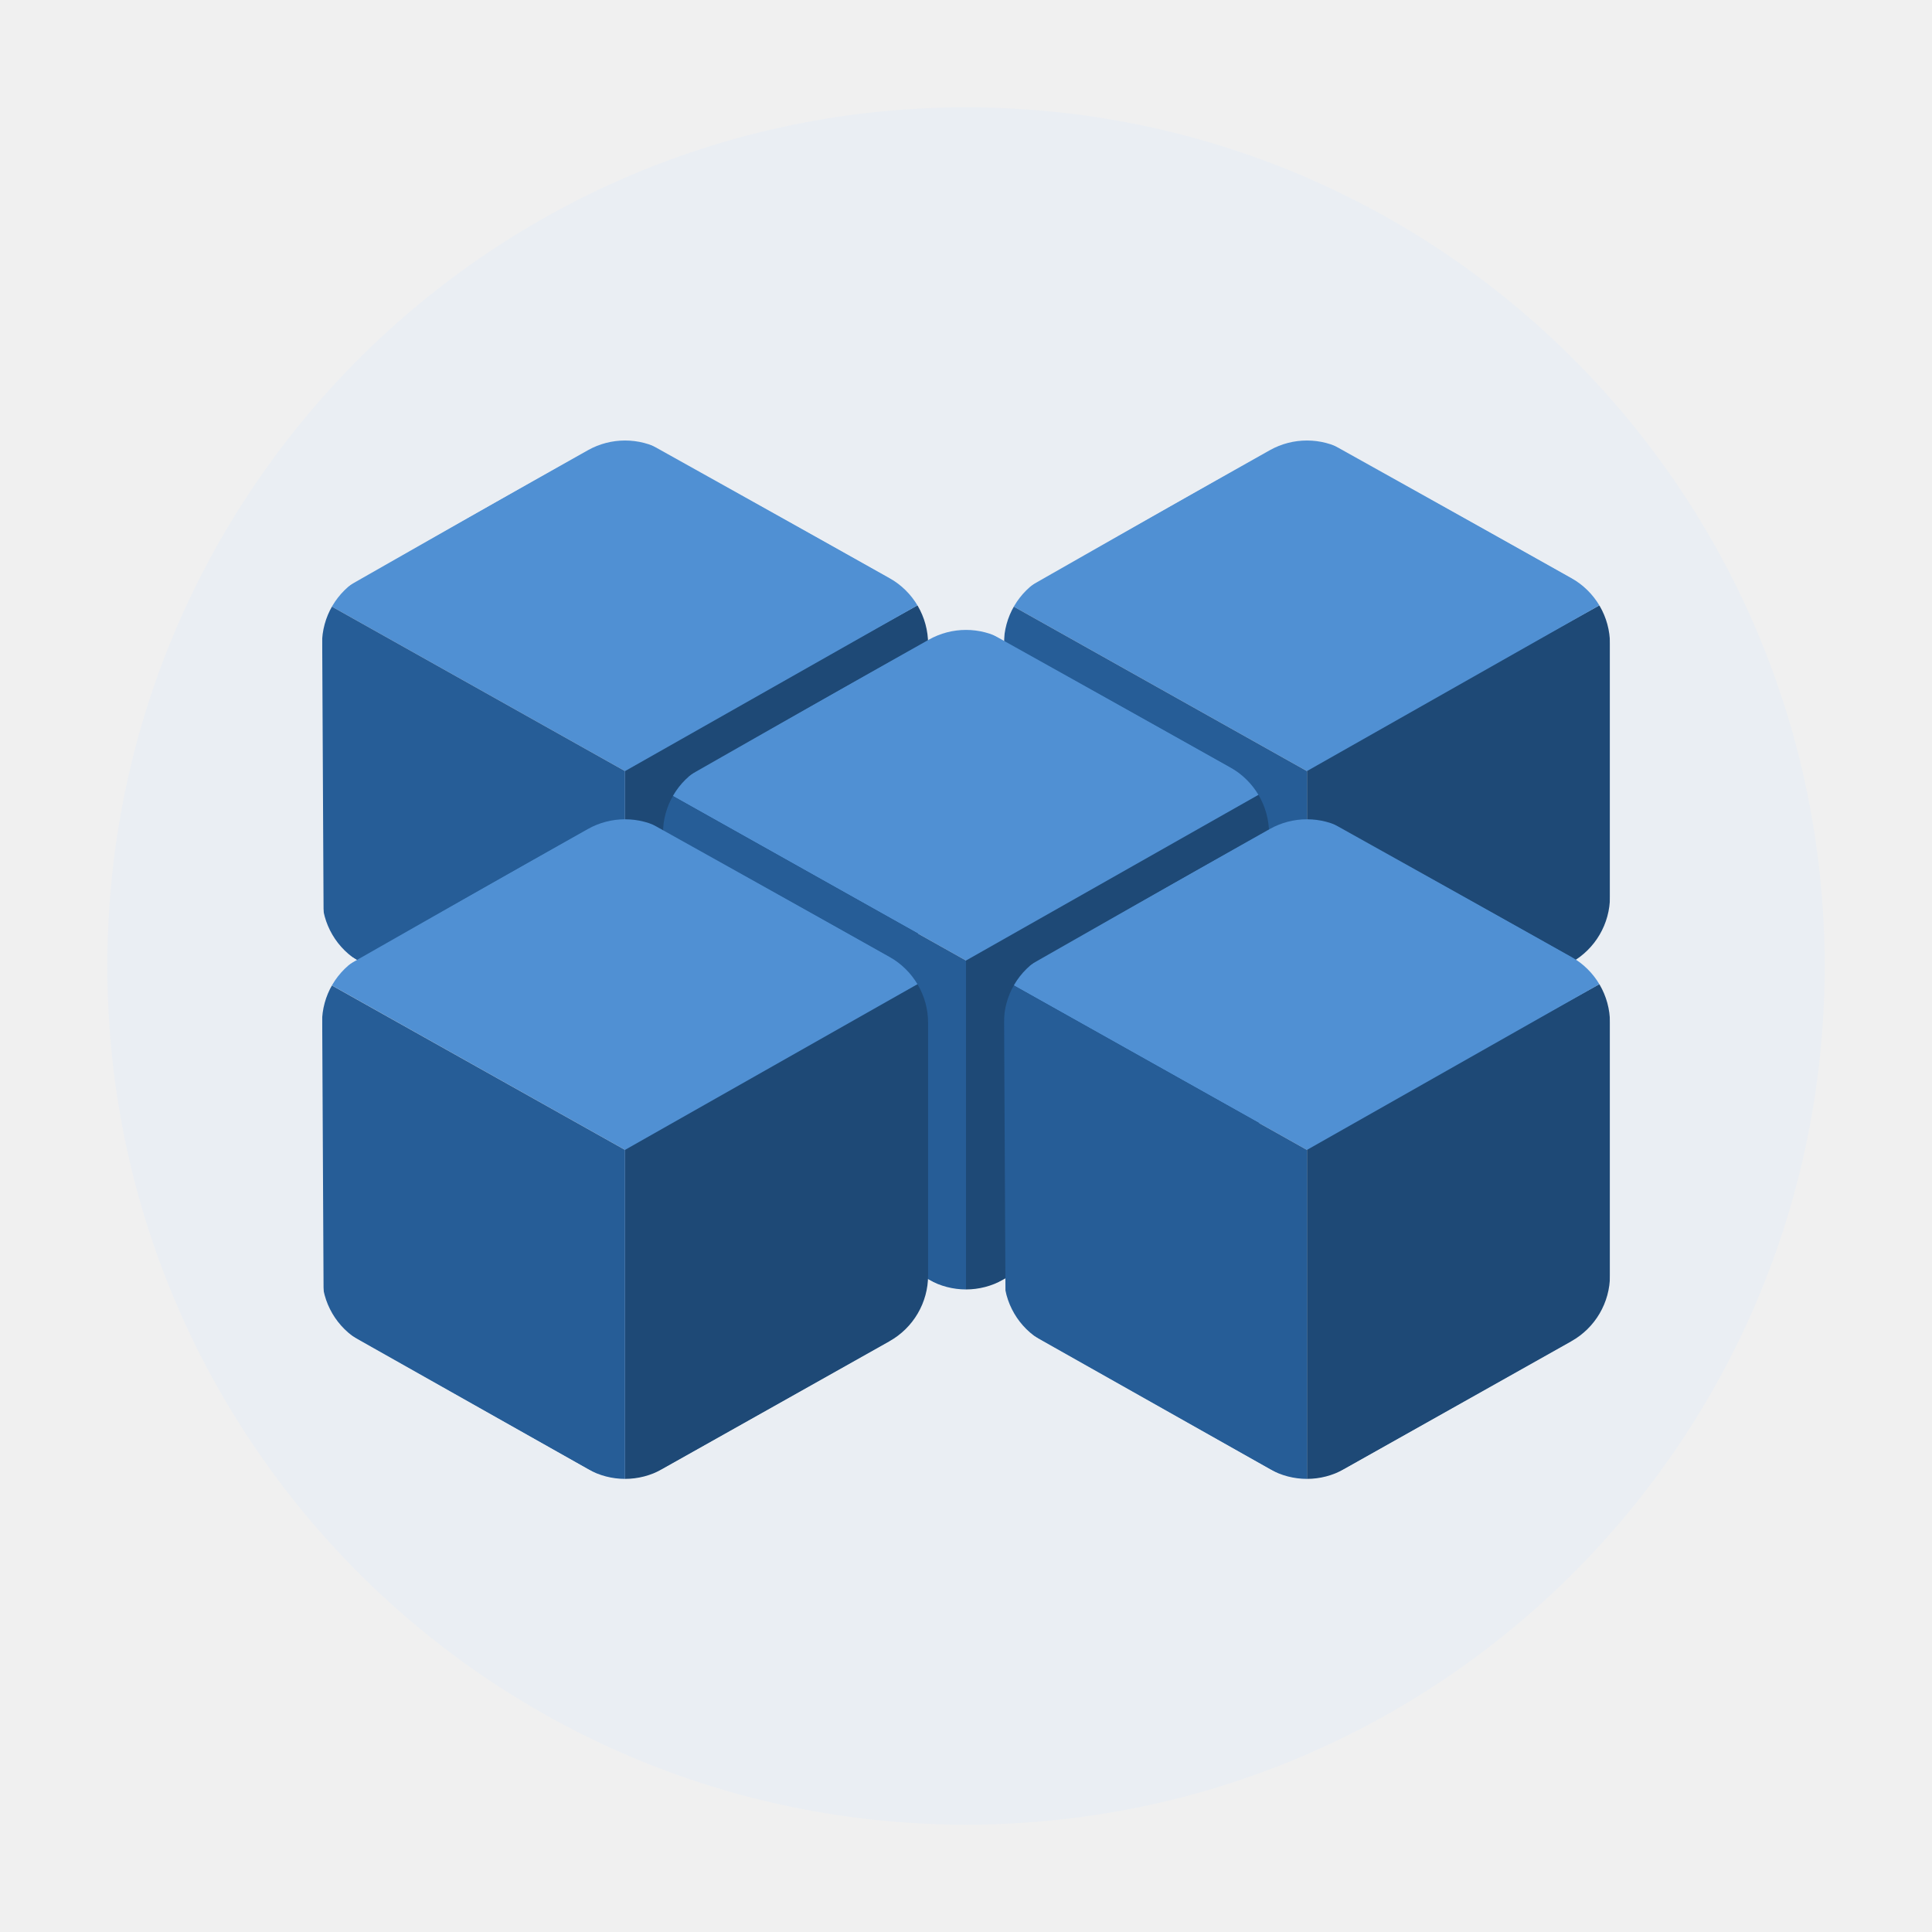
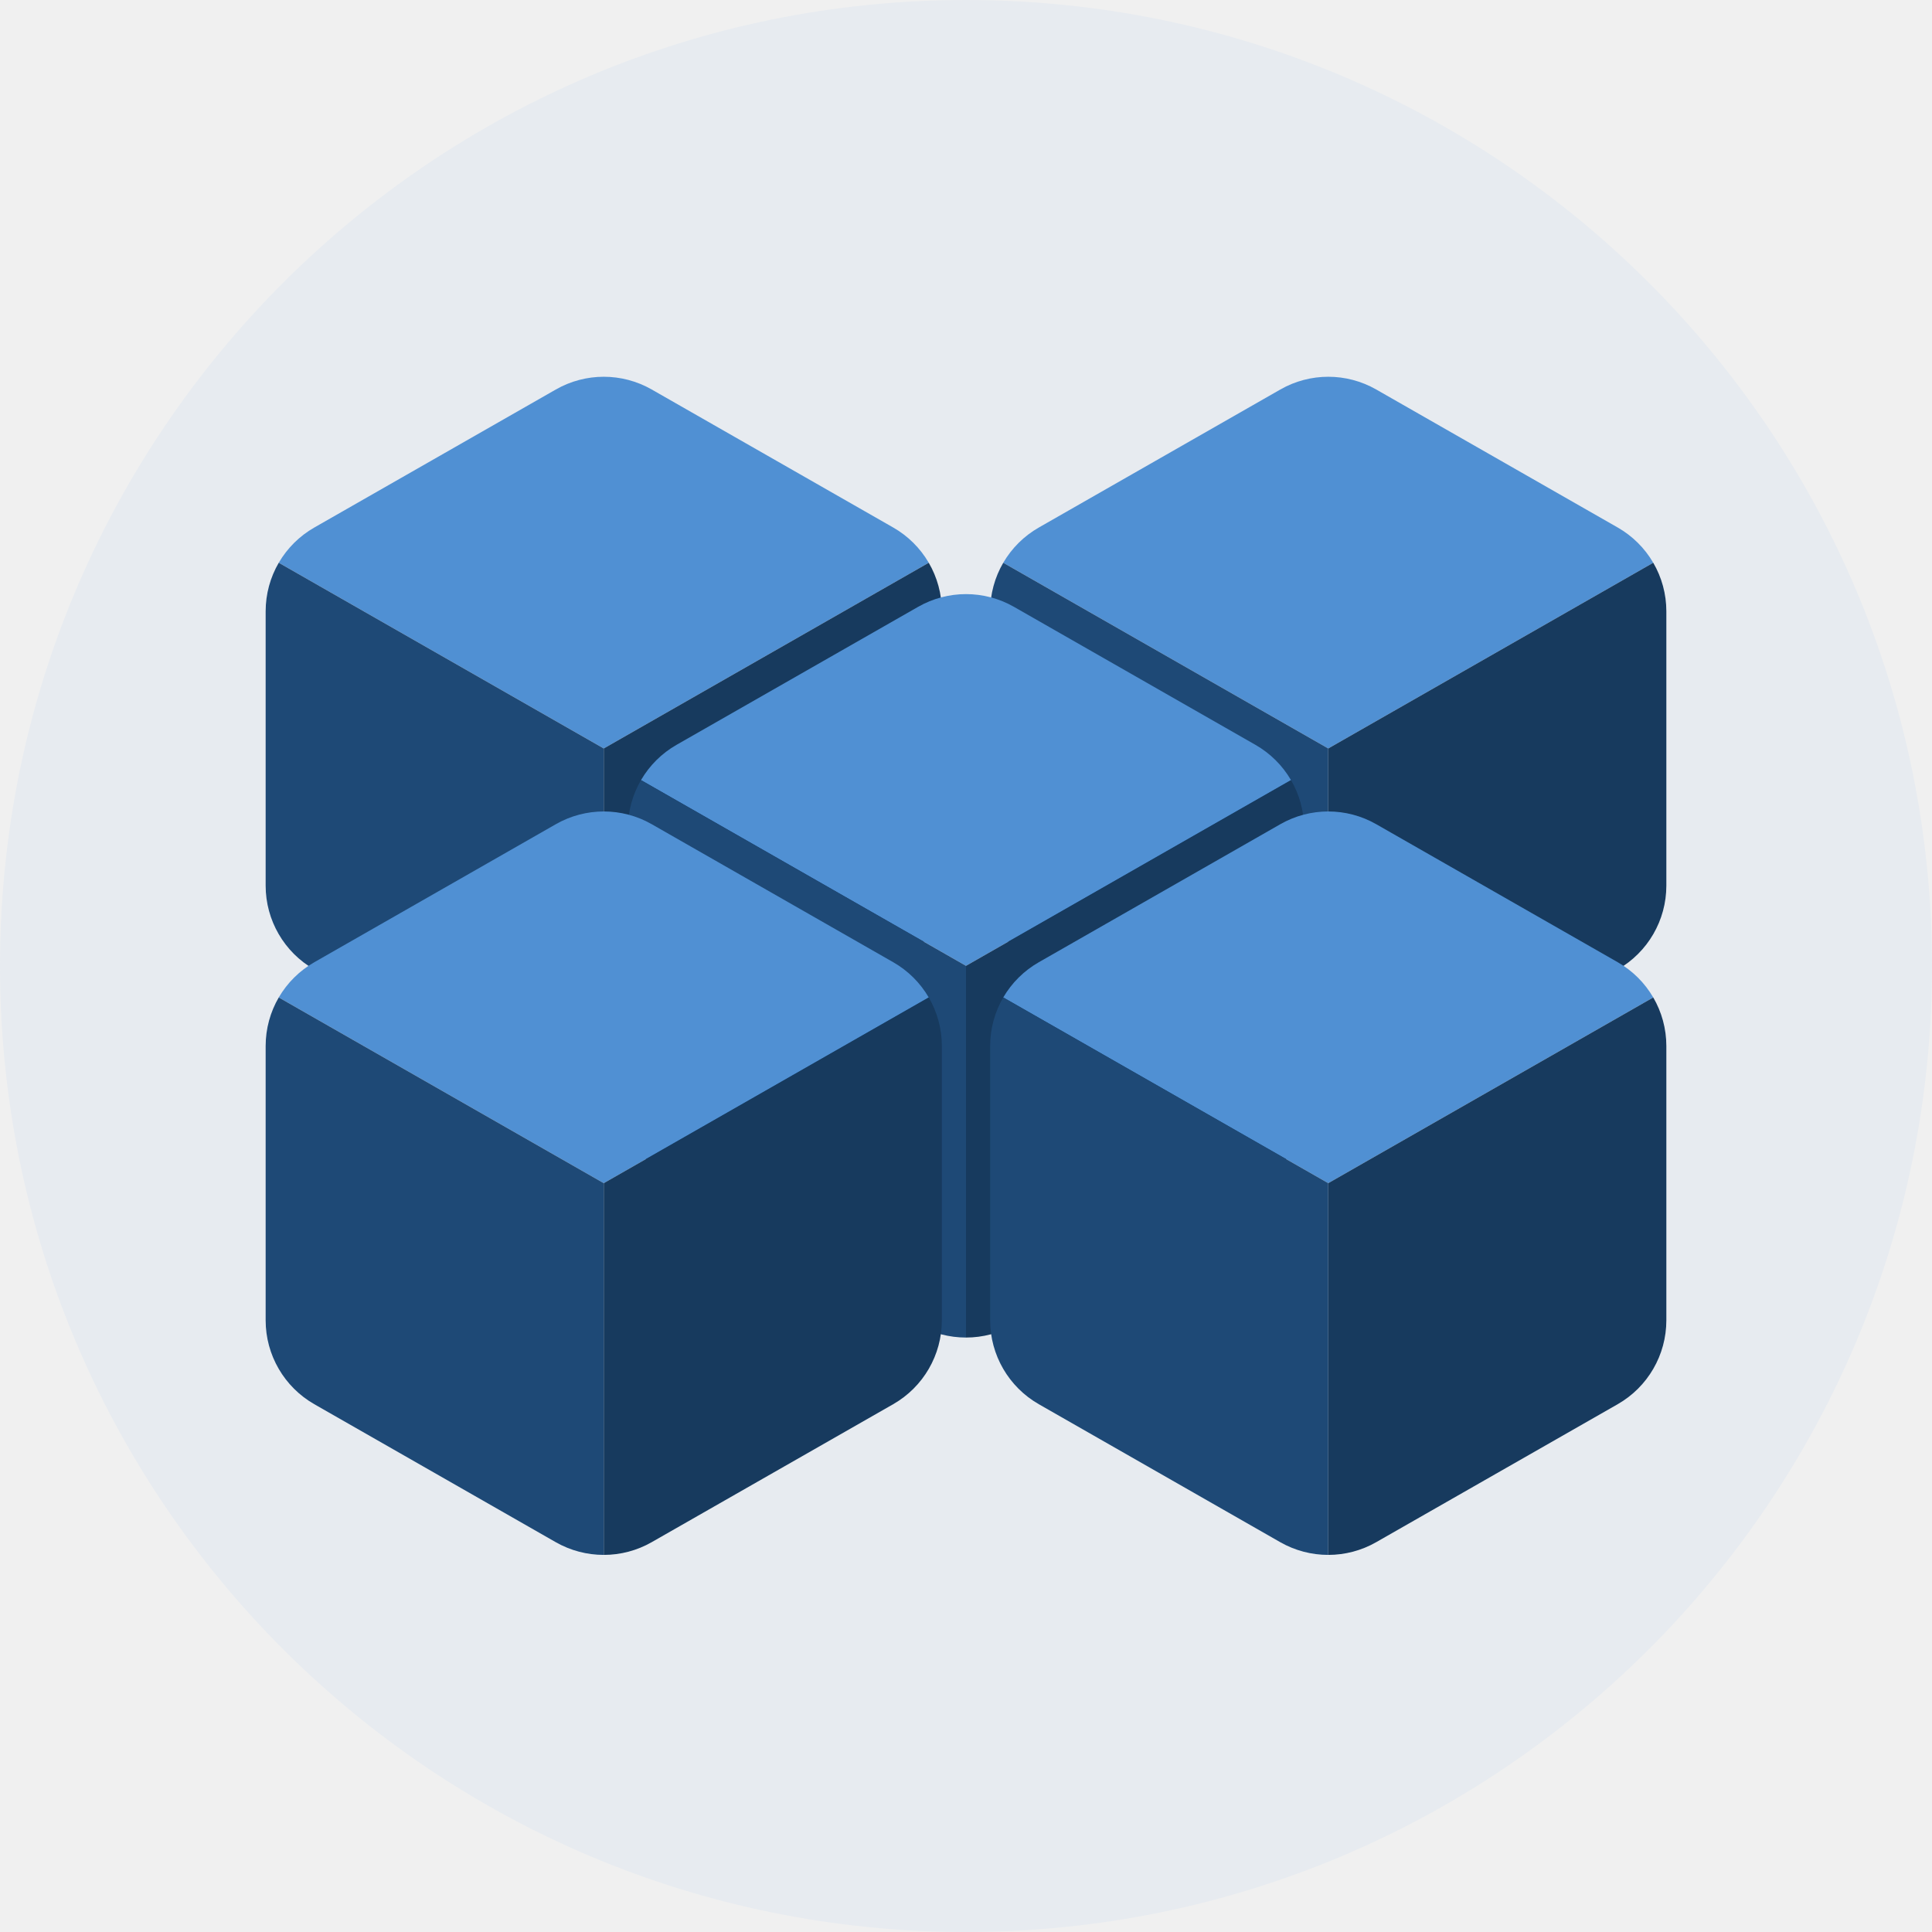
- <svg xmlns="http://www.w3.org/2000/svg" width="36" height="36" fill="none">
-   <circle cx="18" cy="18" r="16" fill="#EAEEF3" />
-   <mask id="a" style="mask-type:alpha" maskUnits="userSpaceOnUse" x="6" y="8" width="12" height="13">
-     <path d="m16.574 17.934-4.235 2.383c-.43.241-.954.241-1.384 0L6.72 17.934c-.445-.25-.72-.72-.72-1.23v-4.702c0-.51.275-.98.72-1.23l4.235-2.383c.43-.241.954-.241 1.384 0l4.235 2.383c.445.25.72.72.72 1.23v4.702c0 .51-.275.98-.72 1.23Z" fill="#C4C4C4" />
-   </mask>
-   <g mask="url(#a)">
-     <path d="m17.294 17.537-5.647 3.169v-6.4l5.647-3.137v6.368Z" fill="#1E4976" />
-     <path d="M11.616 8 6 11.2l5.647 3.168 5.647-3.2L11.616 8Z" fill="#5090D3" />
-     <path d="m6.032 17.537 5.615 3.169v-6.338L6 11.2l.032 6.337Z" fill="#265D97" />
+ <svg xmlns="http://www.w3.org/2000/svg" width="32" height="32" fill="none">
+   <g clip-path="url(#a)">
+     <circle cx="16" cy="16" r="16" fill="#E7EBF0" />
+     <path fill="#5090D3" d="M16.617 9.321 22 12.397l5.383-3.076a1.599 1.599 0 0 0-.589-.584l-4-2.286a1.6 1.6 0 0 0-1.587 0l-4 2.286a1.6 1.6 0 0 0-.59.584Z" />
+     <path fill="#1E4976" d="M16.4 10.126v4.543a1.6 1.6 0 0 0 .806 1.389l4 2.286c.246.14.52.21.794.21v-6.157l-5.383-3.076c-.14.24-.217.517-.217.805Z" />
+     <path fill="#173A5E" d="M22.793 18.344a1.6 1.6 0 0 1-.793.21v-6.157l5.383-3.076c.14.24.217.517.217.805v4.543a1.6 1.6 0 0 1-.806 1.389l-4.001 2.286Z" />
+     <path fill="#5090D3" d="M4.617 9.321 10 12.397l5.383-3.076a1.599 1.599 0 0 0-.589-.584l-4-2.286a1.6 1.6 0 0 0-1.587 0l-4 2.286a1.6 1.6 0 0 0-.59.584Z" />
+     <path fill="#1E4976" d="M4.4 10.126v4.543a1.6 1.6 0 0 0 .806 1.389l4 2.286c.246.14.52.21.794.21v-6.157L4.617 9.321c-.14.24-.217.517-.217.805Z" />
+     <path fill="#173A5E" d="M10.793 18.344a1.6 1.6 0 0 1-.793.21v-6.157l5.383-3.076c.14.24.217.517.217.805v4.543a1.6 1.6 0 0 1-.806 1.389l-4.001 2.286Z" />
+     <path fill="#5090D3" d="M10.617 12.921 16 15.997l5.383-3.076a1.599 1.599 0 0 0-.589-.584l-4-2.286a1.6 1.6 0 0 0-1.587 0l-4 2.285a1.6 1.6 0 0 0-.59.585Z" />
+     <path fill="#1E4976" d="M10.4 13.726v4.543a1.6 1.6 0 0 0 .806 1.389l4 2.286c.246.14.52.21.794.21v-6.157l-5.383-3.076c-.14.24-.217.517-.217.805Z" />
+     <path fill="#173A5E" d="M16.793 21.944a1.6 1.6 0 0 1-.793.21v-6.157l5.383-3.076c.14.24.217.517.217.805v4.543a1.6 1.6 0 0 1-.806 1.389l-4.001 2.286Z" />
+     <path fill="#5090D3" d="M16.617 16.521 22 19.597l5.383-3.076a1.599 1.599 0 0 0-.589-.584l-4-2.286a1.6 1.6 0 0 0-1.587 0l-4 2.286a1.6 1.6 0 0 0-.59.584Z" />
+     <path fill="#1E4976" d="M16.4 17.326v4.543a1.6 1.6 0 0 0 .806 1.389l4 2.286c.246.14.52.21.794.21v-6.157l-5.383-3.076c-.14.24-.217.517-.217.805Z" />
+     <path fill="#173A5E" d="M22.793 25.544a1.6 1.6 0 0 1-.793.21v-6.157l5.383-3.076c.14.24.217.517.217.805v4.543a1.6 1.6 0 0 1-.806 1.389l-4.001 2.286Z" />
+     <path fill="#5090D3" d="M4.617 16.521 10 19.597l5.383-3.076a1.599 1.599 0 0 0-.589-.584l-4-2.286a1.6 1.6 0 0 0-1.587 0l-4 2.286a1.6 1.6 0 0 0-.59.584Z" />
+     <path fill="#1E4976" d="M4.4 17.326v4.543a1.6 1.6 0 0 0 .806 1.389l4 2.286c.246.14.52.21.794.21v-6.157l-5.383-3.076c-.14.24-.217.517-.217.805Z" />
+     <path fill="#173A5E" d="M10.793 25.544a1.6 1.6 0 0 1-.793.21v-6.157l5.383-3.076c.14.24.217.517.217.805v4.543a1.6 1.6 0 0 1-.806 1.389l-4.001 2.286Z" />
  </g>
-   <mask id="b" style="mask-type:alpha" maskUnits="userSpaceOnUse" x="18" y="8" width="12" height="13">
-     <path d="m29.28 17.934-4.235 2.383c-.43.241-.954.241-1.384 0l-4.235-2.383c-.445-.25-.72-.72-.72-1.23v-4.702c0-.51.275-.98.72-1.23l4.235-2.383c.43-.241.954-.241 1.384 0l4.235 2.383c.445.25.72.72.72 1.23v4.702c0 .51-.275.98-.72 1.23Z" fill="#C4C4C4" />
-   </mask>
-   <g mask="url(#b)">
-     <path d="m30 17.537-5.647 3.169v-6.4L30 11.17v6.368Z" fill="#1E4976" />
-     <path d="m24.322 8-5.616 3.2 5.647 3.168 5.647-3.2L24.322 8Z" fill="#5090D3" />
-     <path d="m18.738 17.537 5.615 3.169v-6.338L18.706 11.2l.032 6.337Z" fill="#265D97" />
-   </g>
-   <mask id="c" style="mask-type:alpha" maskUnits="userSpaceOnUse" x="12" y="11" width="12" height="14">
-     <path d="m22.927 21.463-4.235 2.383c-.43.241-.954.241-1.384 0l-4.235-2.383c-.445-.25-.72-.72-.72-1.23v-4.702c0-.51.275-.98.72-1.23l4.235-2.382c.43-.242.954-.242 1.384 0l4.235 2.382c.445.25.72.72.72 1.23v4.702c0 .51-.275.98-.72 1.23Z" fill="#C4C4C4" />
-   </mask>
-   <g mask="url(#c)">
-     <path d="M23.647 21.066 18 24.235v-6.4l5.647-3.137v6.368Z" fill="#1E4976" />
-     <path d="m17.968 11.53-5.615 3.199L18 17.898l5.647-3.2-5.678-3.169Z" fill="#5090D3" />
-     <path d="M12.385 21.067 18 24.235v-6.337l-5.647-3.168.032 6.337Z" fill="#265D97" />
-   </g>
-   <mask id="d" style="mask-type:alpha" maskUnits="userSpaceOnUse" x="6" y="15" width="12" height="13">
-     <path d="m16.574 24.993-4.235 2.383c-.43.241-.954.241-1.384 0L6.72 24.993c-.445-.25-.72-.72-.72-1.23V19.06c0-.51.275-.98.72-1.23l4.235-2.383c.43-.241.954-.241 1.384 0l4.235 2.383c.445.25.72.72.72 1.23v4.702c0 .51-.275.98-.72 1.23Z" fill="#C4C4C4" />
-   </mask>
-   <g mask="url(#d)">
-     <path d="m17.294 24.596-5.647 3.168v-6.4l5.647-3.137v6.369Z" fill="#1E4976" />
-     <path d="M11.616 15.06 6 18.258l5.647 3.168 5.647-3.2-5.678-3.168Z" fill="#5090D3" />
-     <path d="m6.032 24.596 5.615 3.169v-6.338L6 18.26l.032 6.337Z" fill="#265D97" />
-   </g>
-   <mask id="e" style="mask-type:alpha" maskUnits="userSpaceOnUse" x="18" y="15" width="12" height="13">
-     <path d="m29.28 24.993-4.235 2.383c-.43.241-.954.241-1.384 0l-4.235-2.383c-.445-.25-.72-.72-.72-1.23V19.06c0-.51.275-.98.72-1.23l4.235-2.383c.43-.241.954-.241 1.384 0l4.235 2.383c.445.25.72.72.72 1.23v4.702c0 .51-.275.98-.72 1.23Z" fill="#C4C4C4" />
-   </mask>
-   <g mask="url(#e)">
-     <path d="m30 24.596-5.647 3.168v-6.4L30 18.228v6.369Z" fill="#1E4976" />
-     <path d="m24.322 15.06-5.616 3.199 5.647 3.168 5.647-3.2-5.678-3.168Z" fill="#5090D3" />
-     <path d="m18.738 24.596 5.615 3.169v-6.338l-5.647-3.168.032 6.337Z" fill="#265D97" />
-   </g>
+   <defs>
+     <clipPath id="a">
+       <path fill="#fff" d="M0 0h32v32H0z" />
+     </clipPath>
+   </defs>
</svg>
